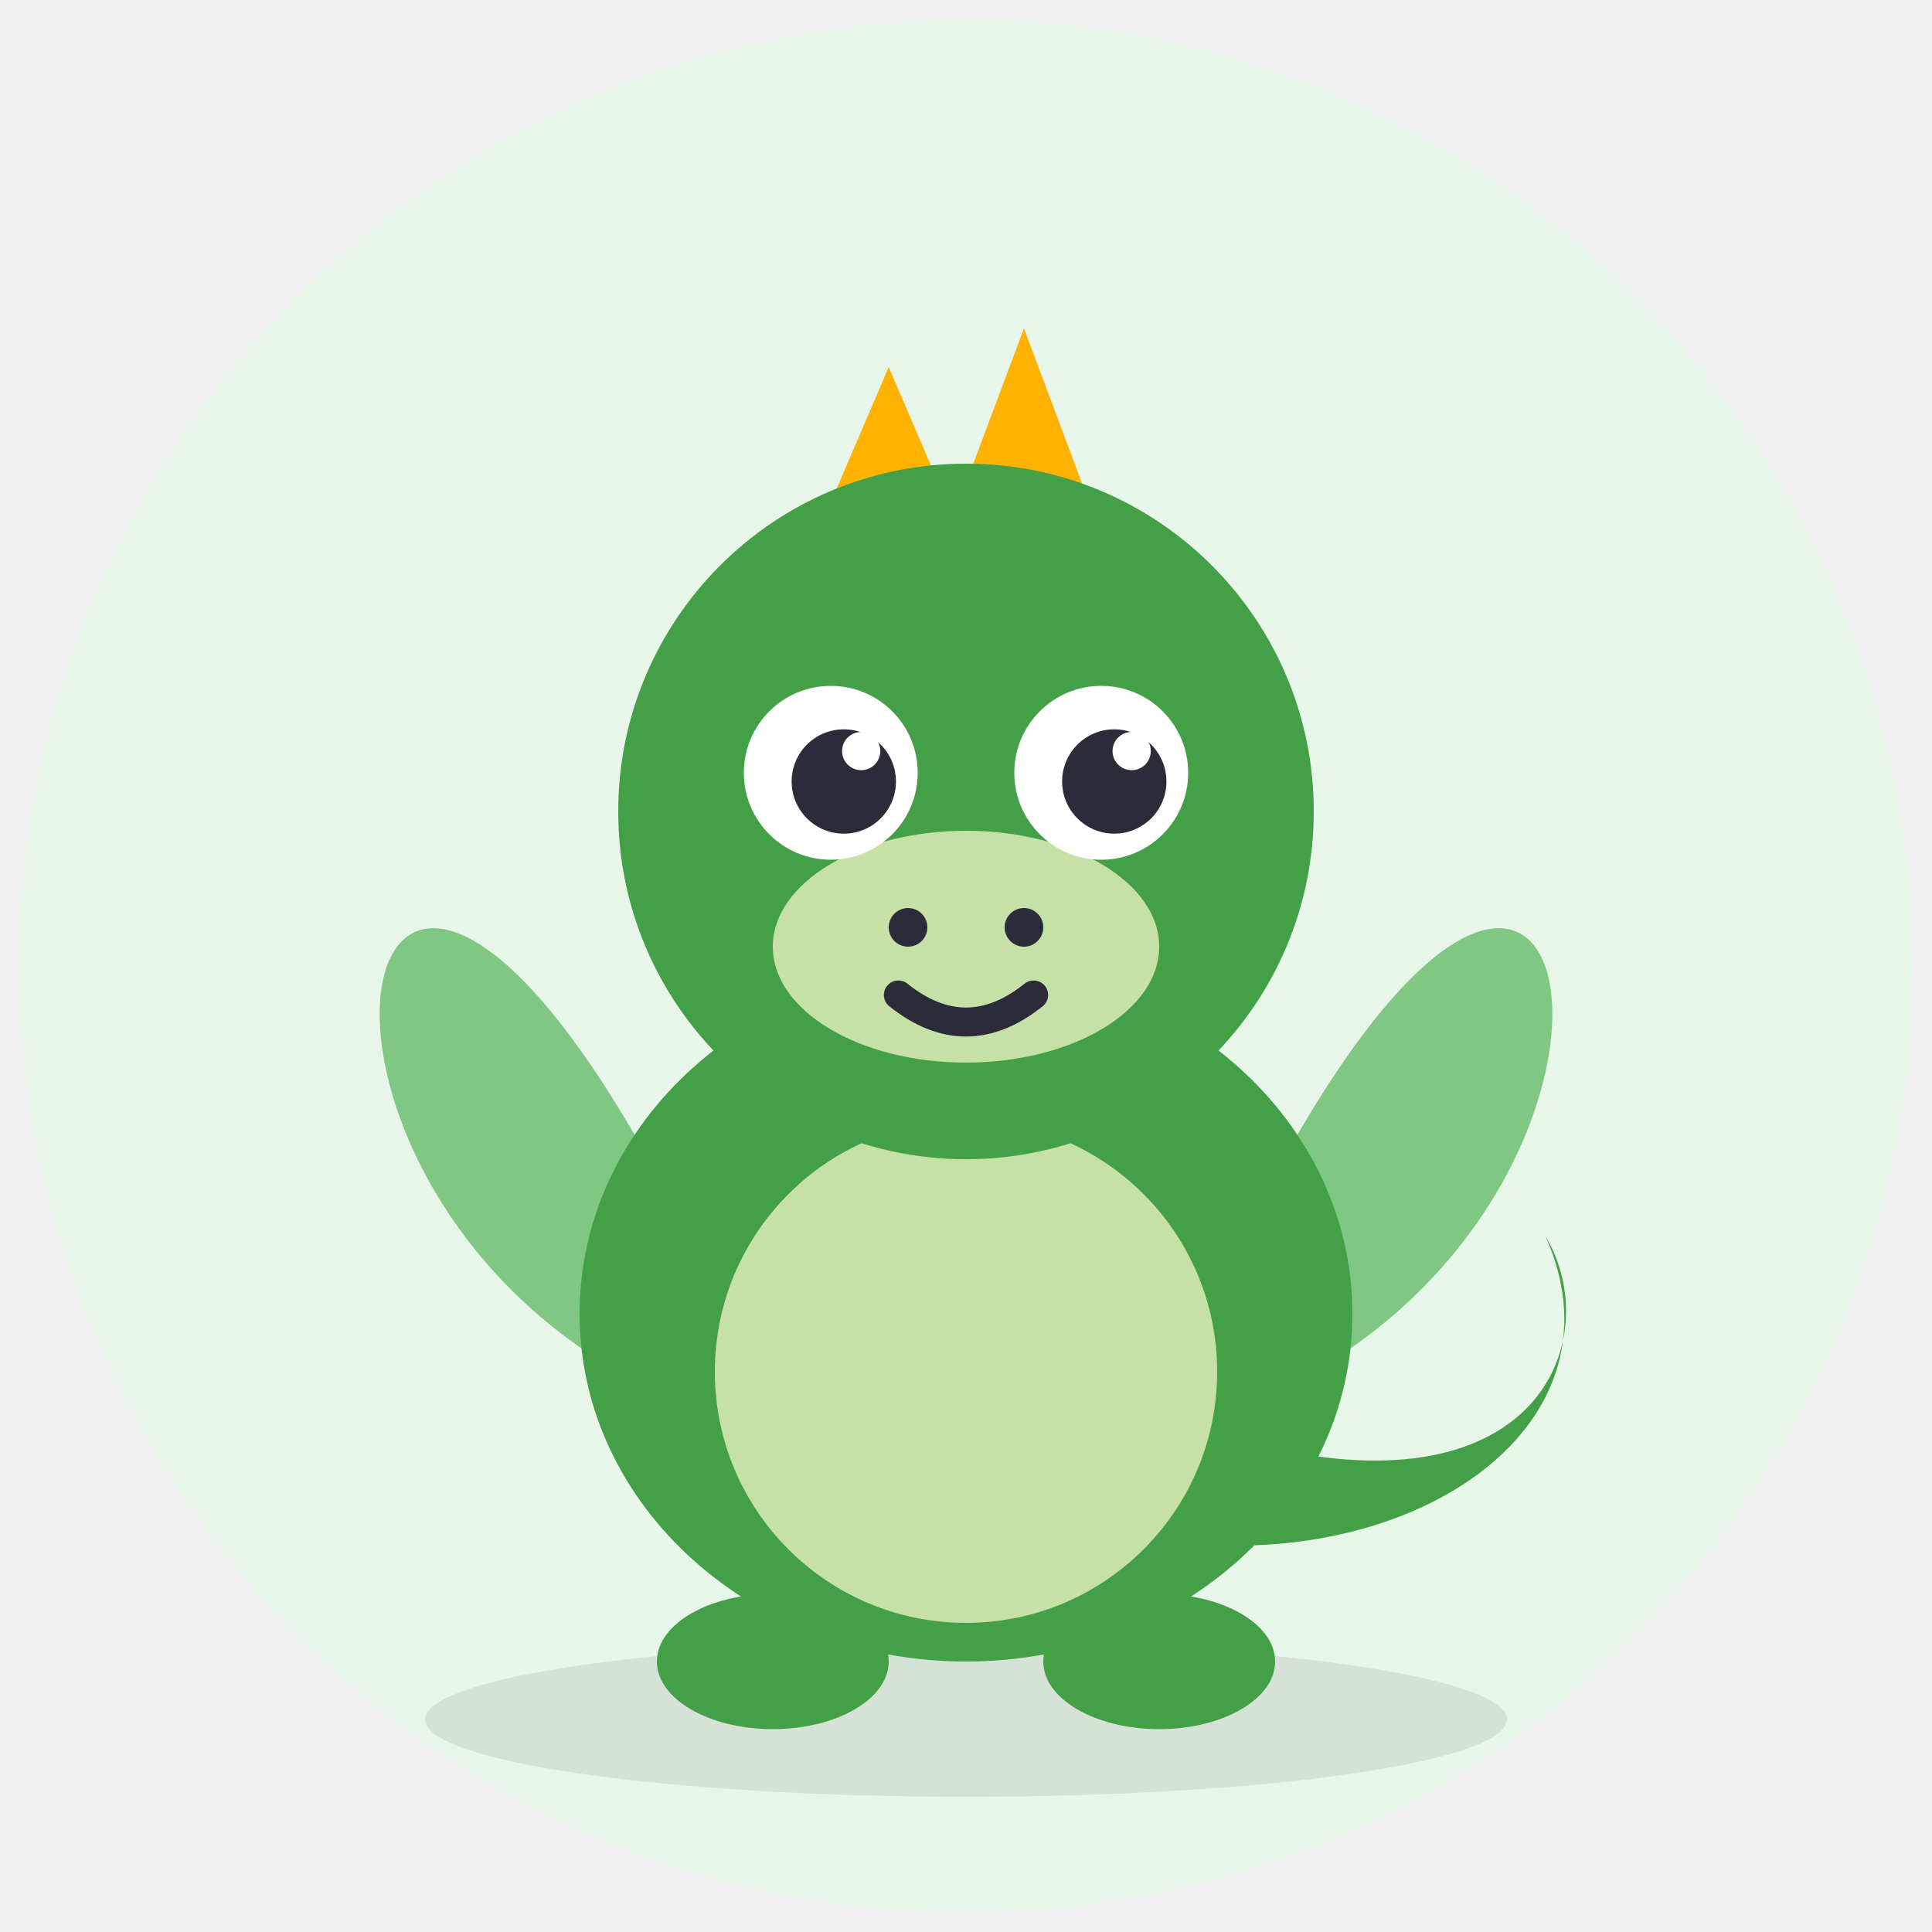
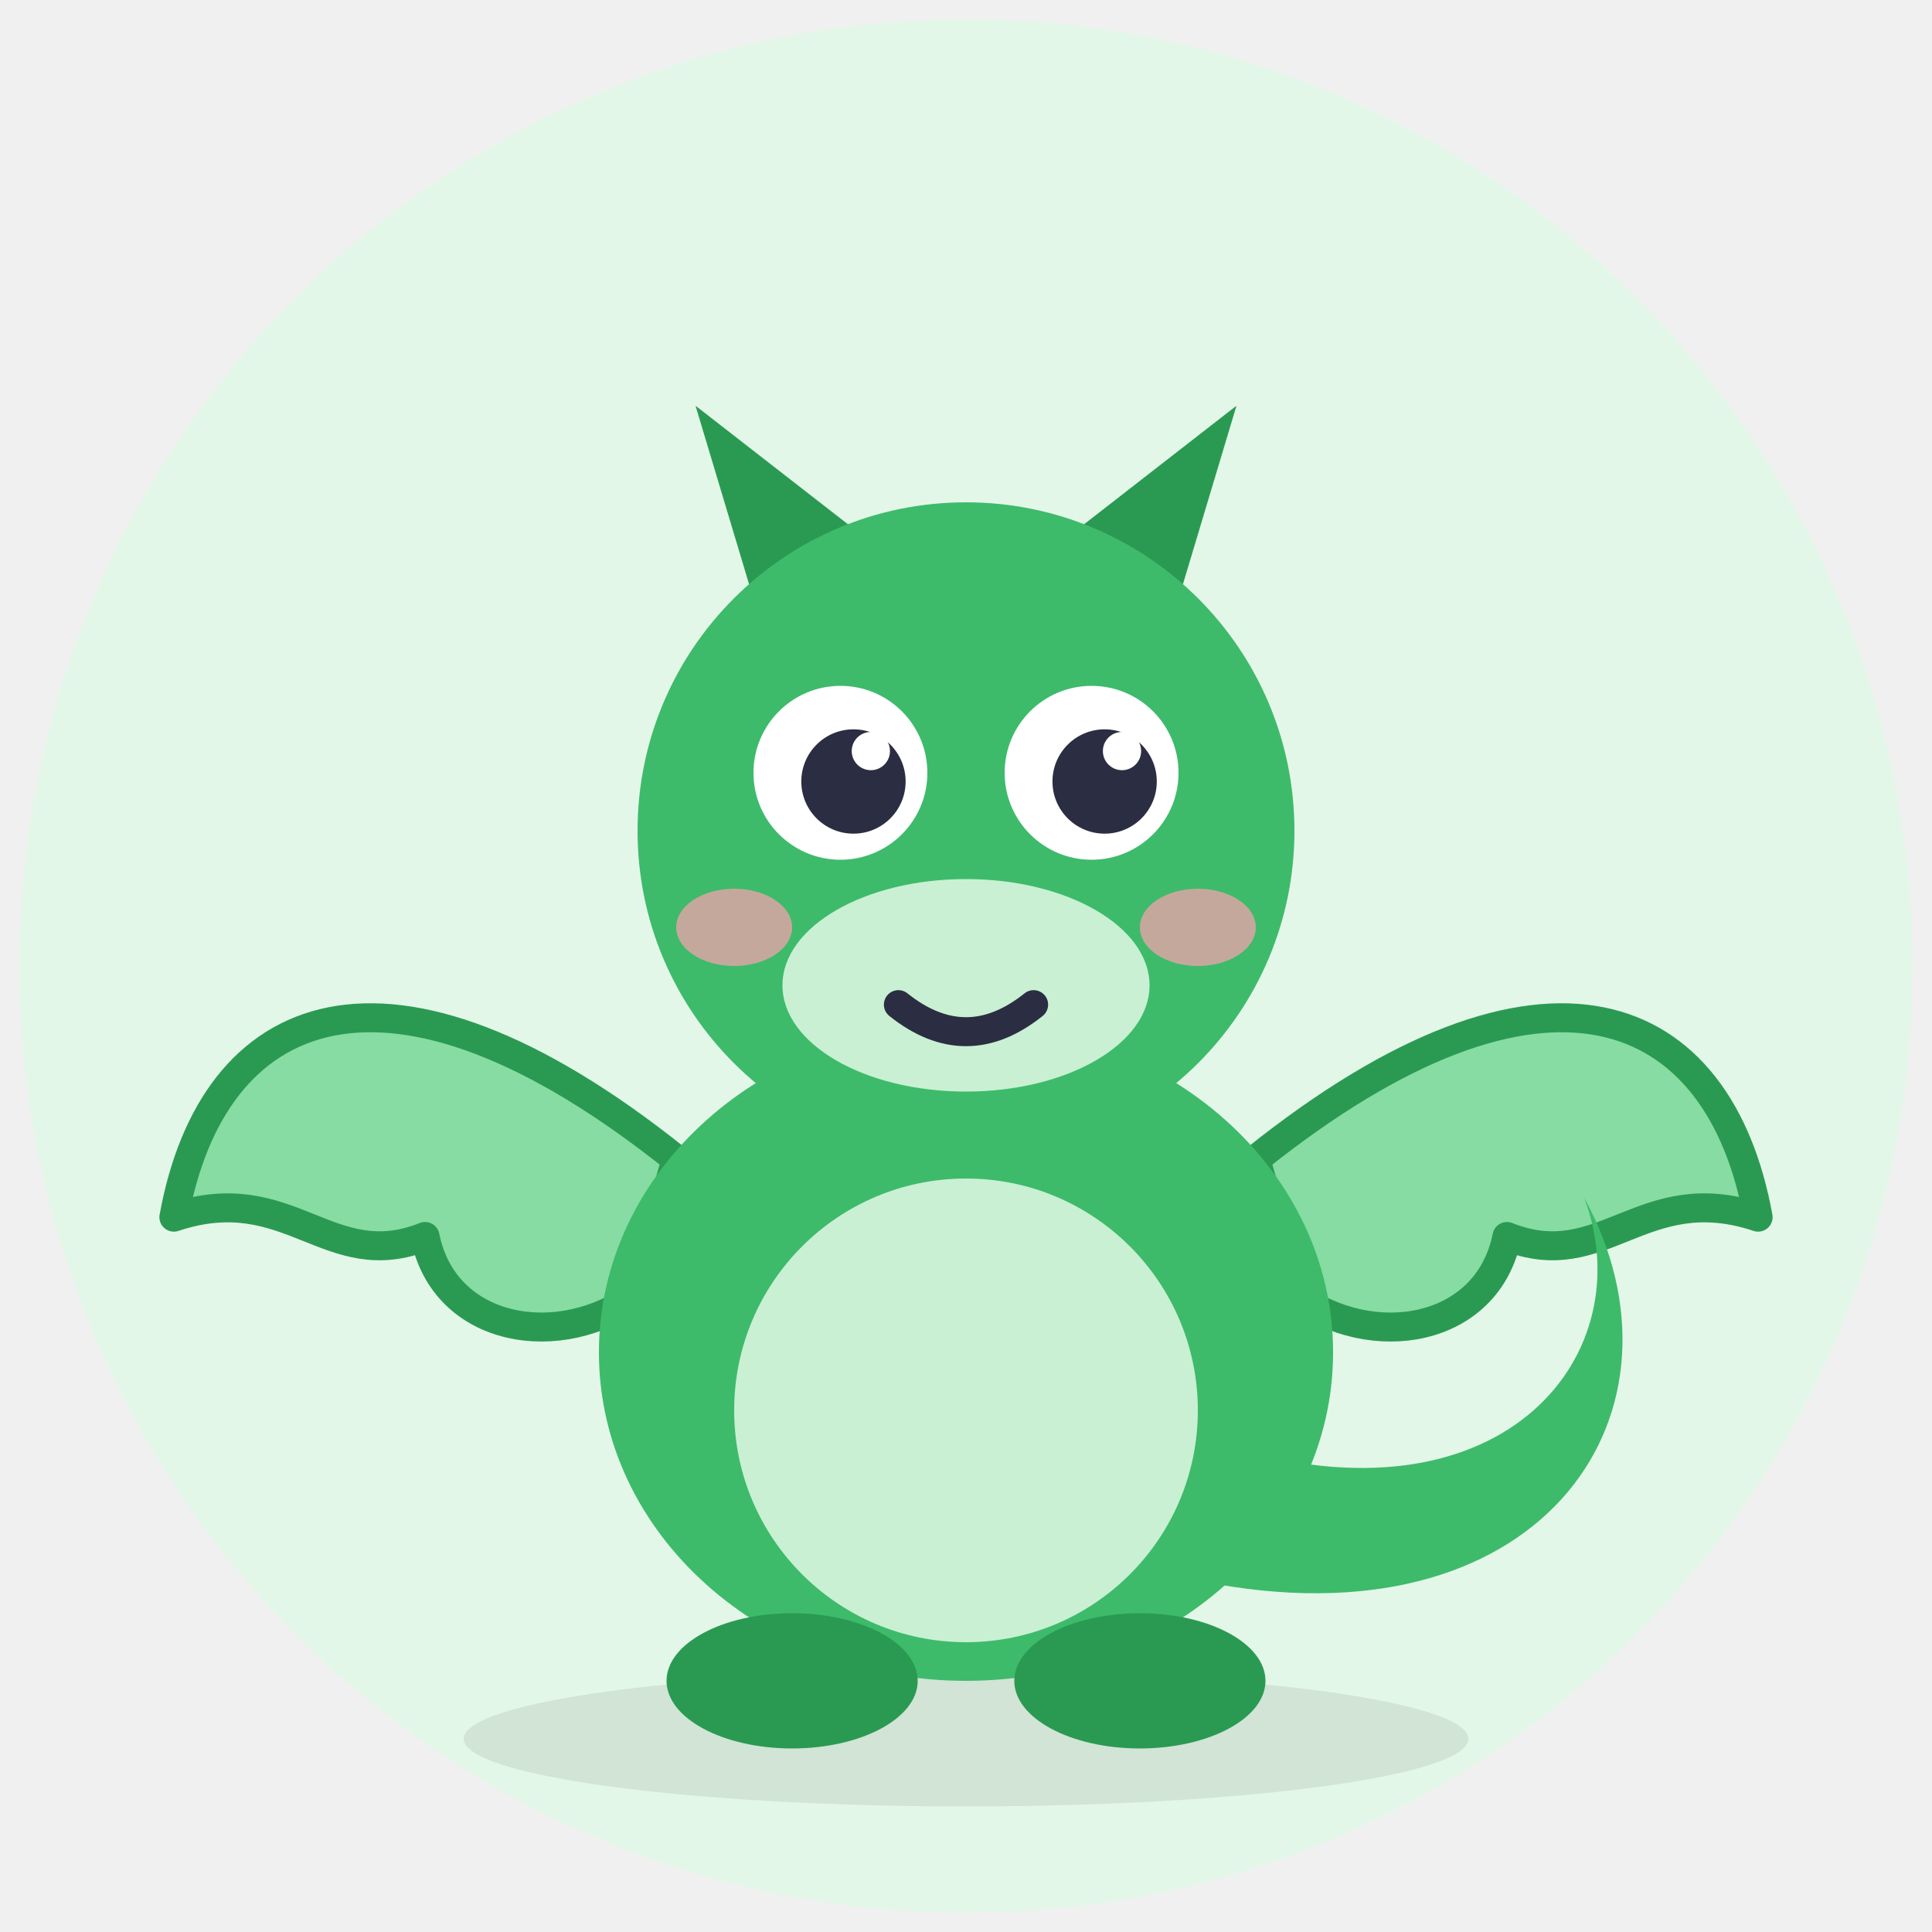
<svg xmlns="http://www.w3.org/2000/svg" viewBox="0 0 200 200" role="img" aria-label="Ejderha: Kanatlı ejderha">
-   <circle cx="100" cy="100" r="98" fill="#e8f5e9" />
-   <ellipse cx="100" cy="178" rx="56" ry="8" fill="#000" opacity=".08" />
-   <path d="M66 118 C36 66 26 120 64 142Z" fill="#81c784" />
-   <path d="M134 118 C164 66 174 120 136 142Z" fill="#81c784" />
-   <path d="M132 150 C160 156 166 138 160 128 C168 146 150 160 128 160Z" fill="#43a047" />
-   <ellipse cx="100" cy="136" rx="40" ry="36" fill="#43a047" />
-   <ellipse cx="100" cy="142" rx="26" ry="26" fill="#c5e1a5" />
-   <ellipse cx="80" cy="172" rx="12" ry="7" fill="#43a047" />
-   <ellipse cx="120" cy="172" rx="12" ry="7" fill="#43a047" />
-   <path d="M86 52 L92 38 L98 52Z M100 50 L106 34 L112 50Z" fill="#ffb300" />
-   <circle cx="100" cy="84" r="36" fill="#43a047" />
-   <ellipse cx="100" cy="98" rx="20" ry="12" fill="#c5e1a5" />
-   <circle cx="86" cy="80" r="9" fill="#fff" />
-   <circle cx="87.35" cy="80.9" r="5.4" fill="#2b2b3a" />
-   <circle cx="89.15" cy="77.75" r="1.98" fill="#fff" />
-   <circle cx="114" cy="80" r="9" fill="#fff" />
-   <circle cx="115.35" cy="80.9" r="5.4" fill="#2b2b3a" />
-   <circle cx="117.15" cy="77.75" r="1.98" fill="#fff" />
-   <circle cx="94" cy="96" r="2" fill="#2b2b3a" />
-   <circle cx="106" cy="96" r="2" fill="#2b2b3a" />
-   <path d="M93 103 Q100 108.6 107 103" fill="none" stroke="#2b2b3a" stroke-width="3" stroke-linecap="round" />
+   <circle cx="100" cy="100" r="98" fill="#e3f7e8" />
+   <ellipse cx="100" cy="180" rx="52" ry="7" fill="#000" opacity=".08" />
+   <path d="M70 120 C40 96 22 104 18 126 C30 122 34 132 44 128 C46 138 58 140 66 134Z" fill="#86dca2" stroke="#2a9a52" stroke-width="3" stroke-linejoin="round" />
+   <path d="M130 120 C160 96 178 104 182 126 C170 122 166 132 156 128 C154 138 142 140 134 134Z" fill="#86dca2" stroke="#2a9a52" stroke-width="3" stroke-linejoin="round" />
+   <path d="M128 150 C156 158 170 140 164 124 C176 146 160 170 126 164Z" fill="#3dbb6b" />
+   <ellipse cx="100" cy="140" rx="38" ry="34" fill="#3dbb6b" />
+   <ellipse cx="100" cy="146" rx="24" ry="24" fill="#c9f0d3" />
+   <ellipse cx="82" cy="174" rx="13" ry="7" fill="#2a9a52" />
+   <ellipse cx="118" cy="174" rx="13" ry="7" fill="#2a9a52" />
+   <path d="M78 62 L72 42 L90 56Z" fill="#2a9a52" />
+   <path d="M122 62 L128 42 L110 56Z" fill="#2a9a52" />
+   <circle cx="100" cy="86" r="34" fill="#3dbb6b" />
+   <ellipse cx="100" cy="102" rx="19" ry="11" fill="#c9f0d3" />
+   <circle cx="87" cy="80" r="9" fill="#fff" />
+   <circle cx="88.35" cy="80.9" r="5.4" fill="#2b2d42" />
+   <circle cx="90.15" cy="77.75" r="1.98" fill="#fff" />
+   <circle cx="113" cy="80" r="9" fill="#fff" />
+   <circle cx="114.35" cy="80.9" r="5.4" fill="#2b2d42" />
+   <circle cx="116.15" cy="77.75" r="1.98" fill="#fff" />
+   <ellipse cx="76" cy="96" rx="6" ry="4" fill="#ff9fb0" opacity=".7" />
+   <ellipse cx="124" cy="96" rx="6" ry="4" fill="#ff9fb0" opacity=".7" />
+   <path d="M93 104 Q100 109.6 107 104" fill="none" stroke="#2b2d42" stroke-width="3" stroke-linecap="round" />
</svg>
